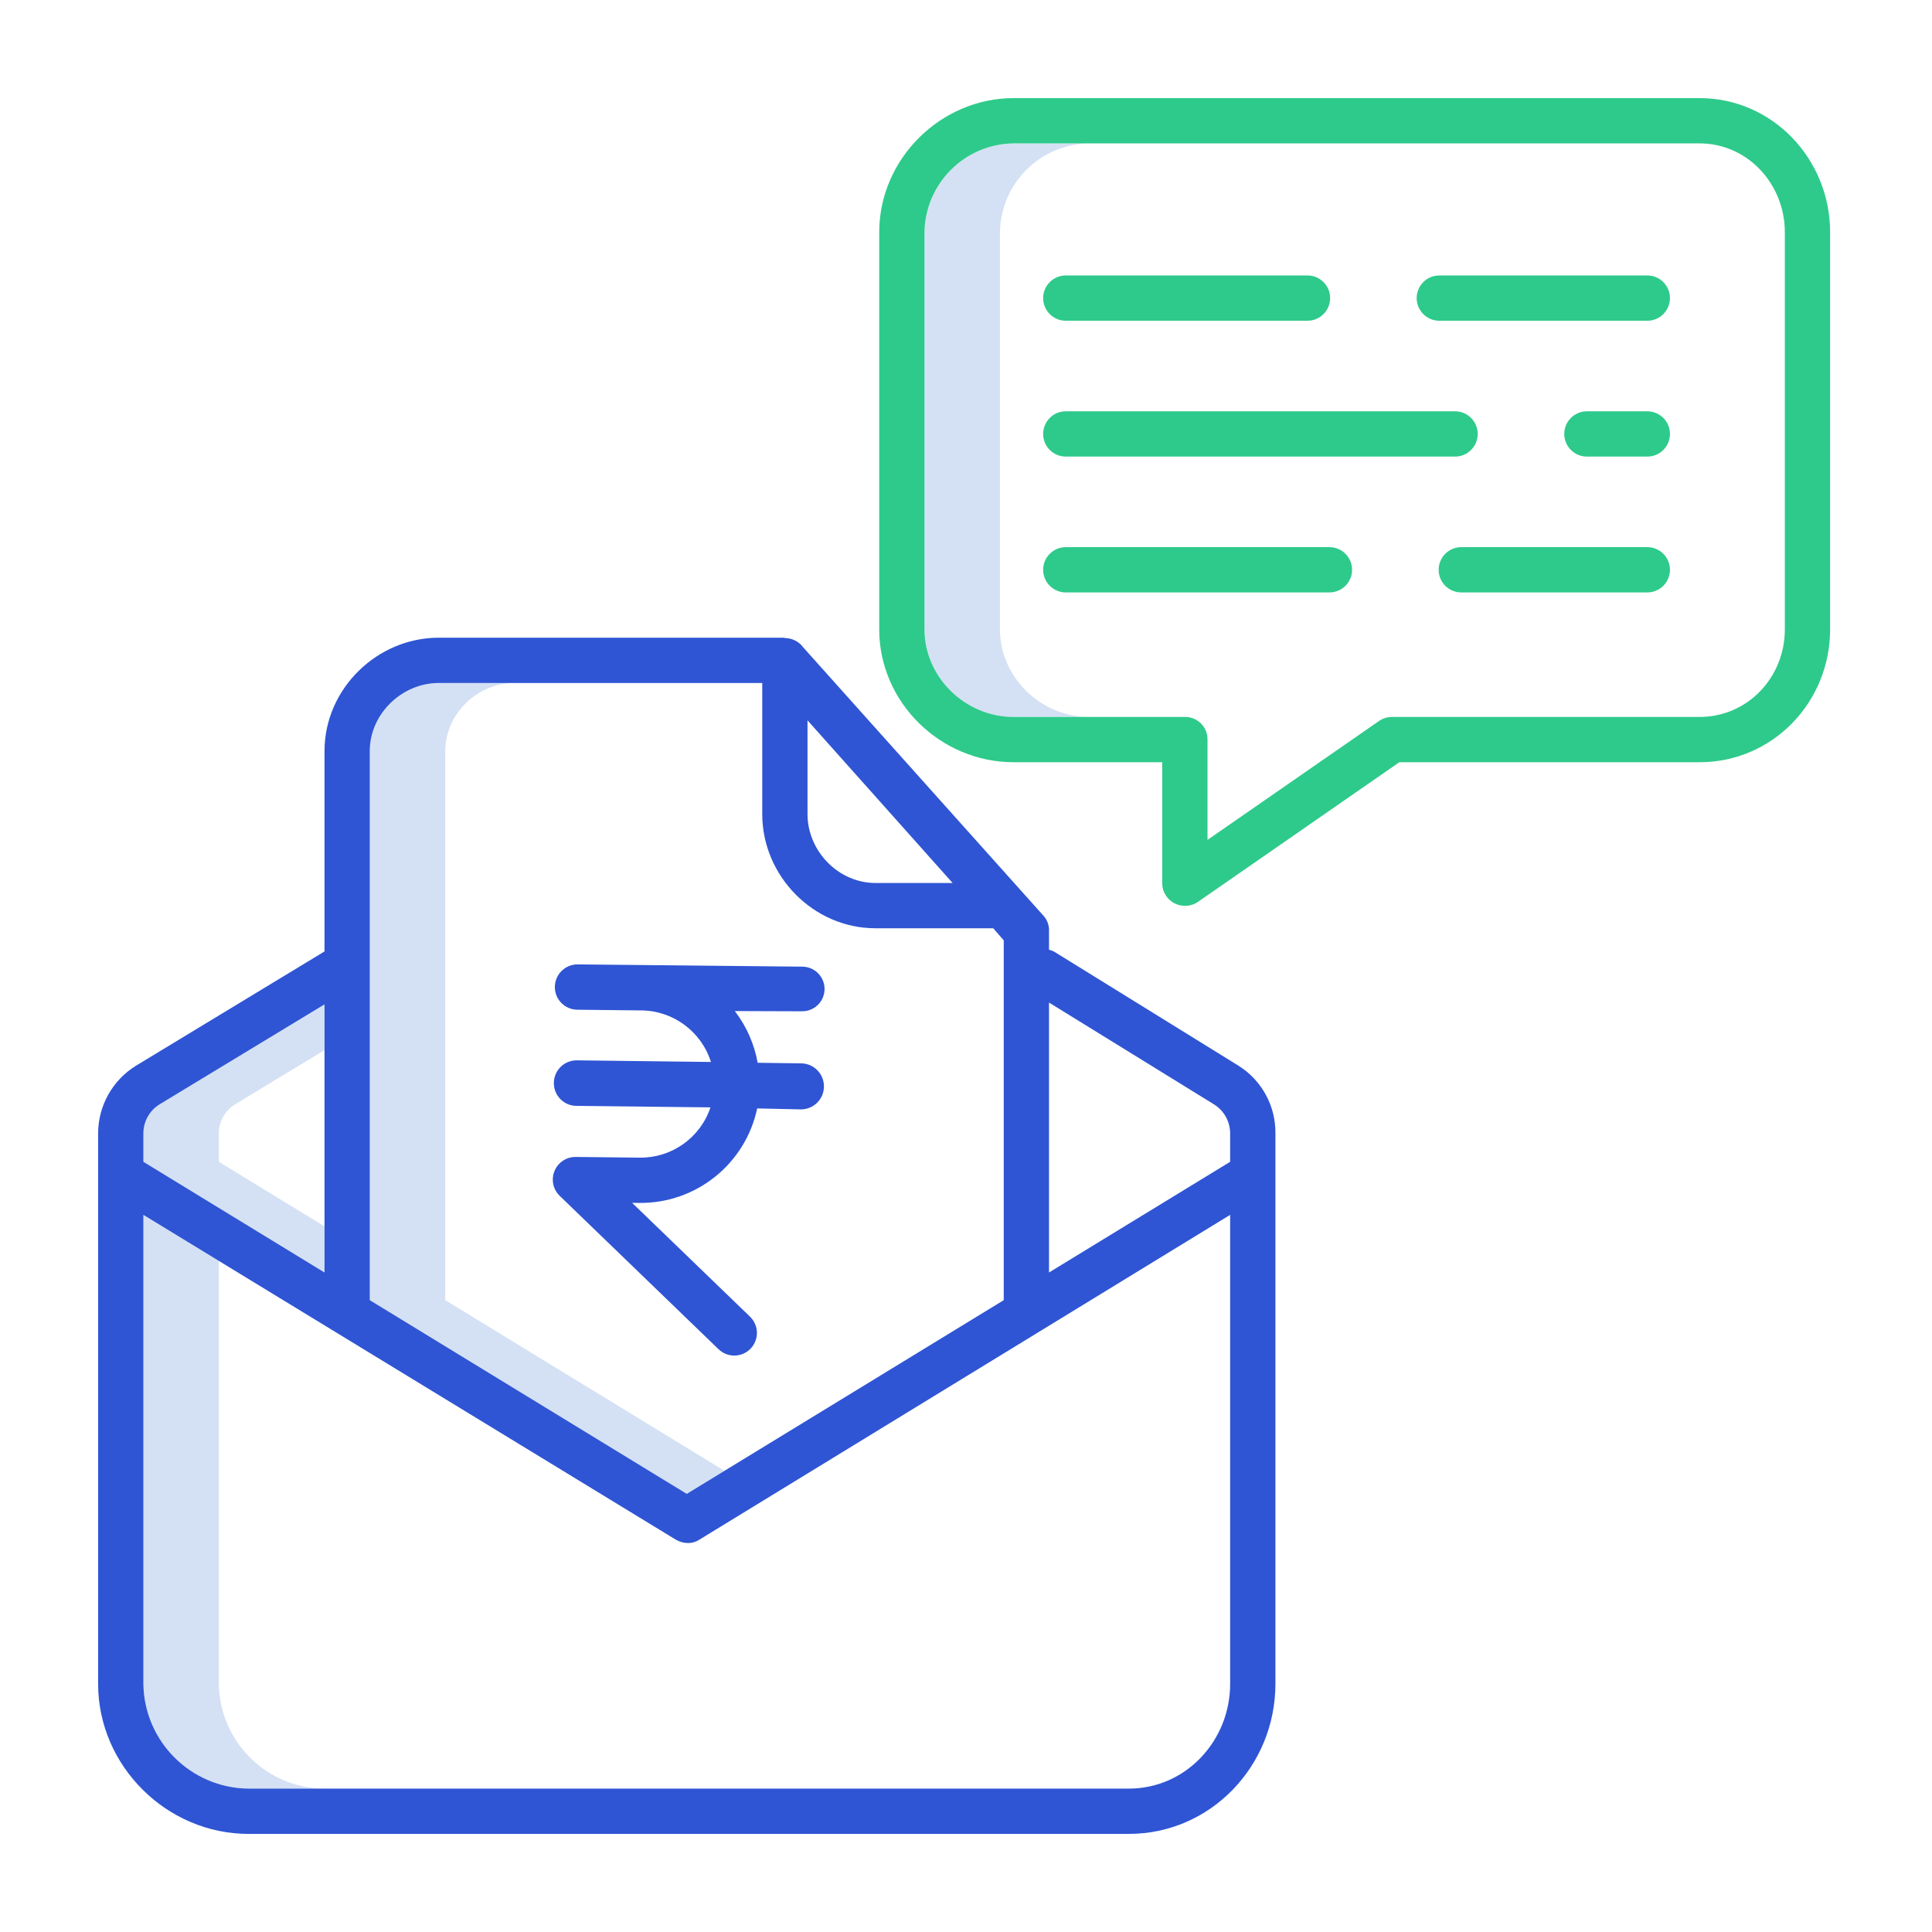
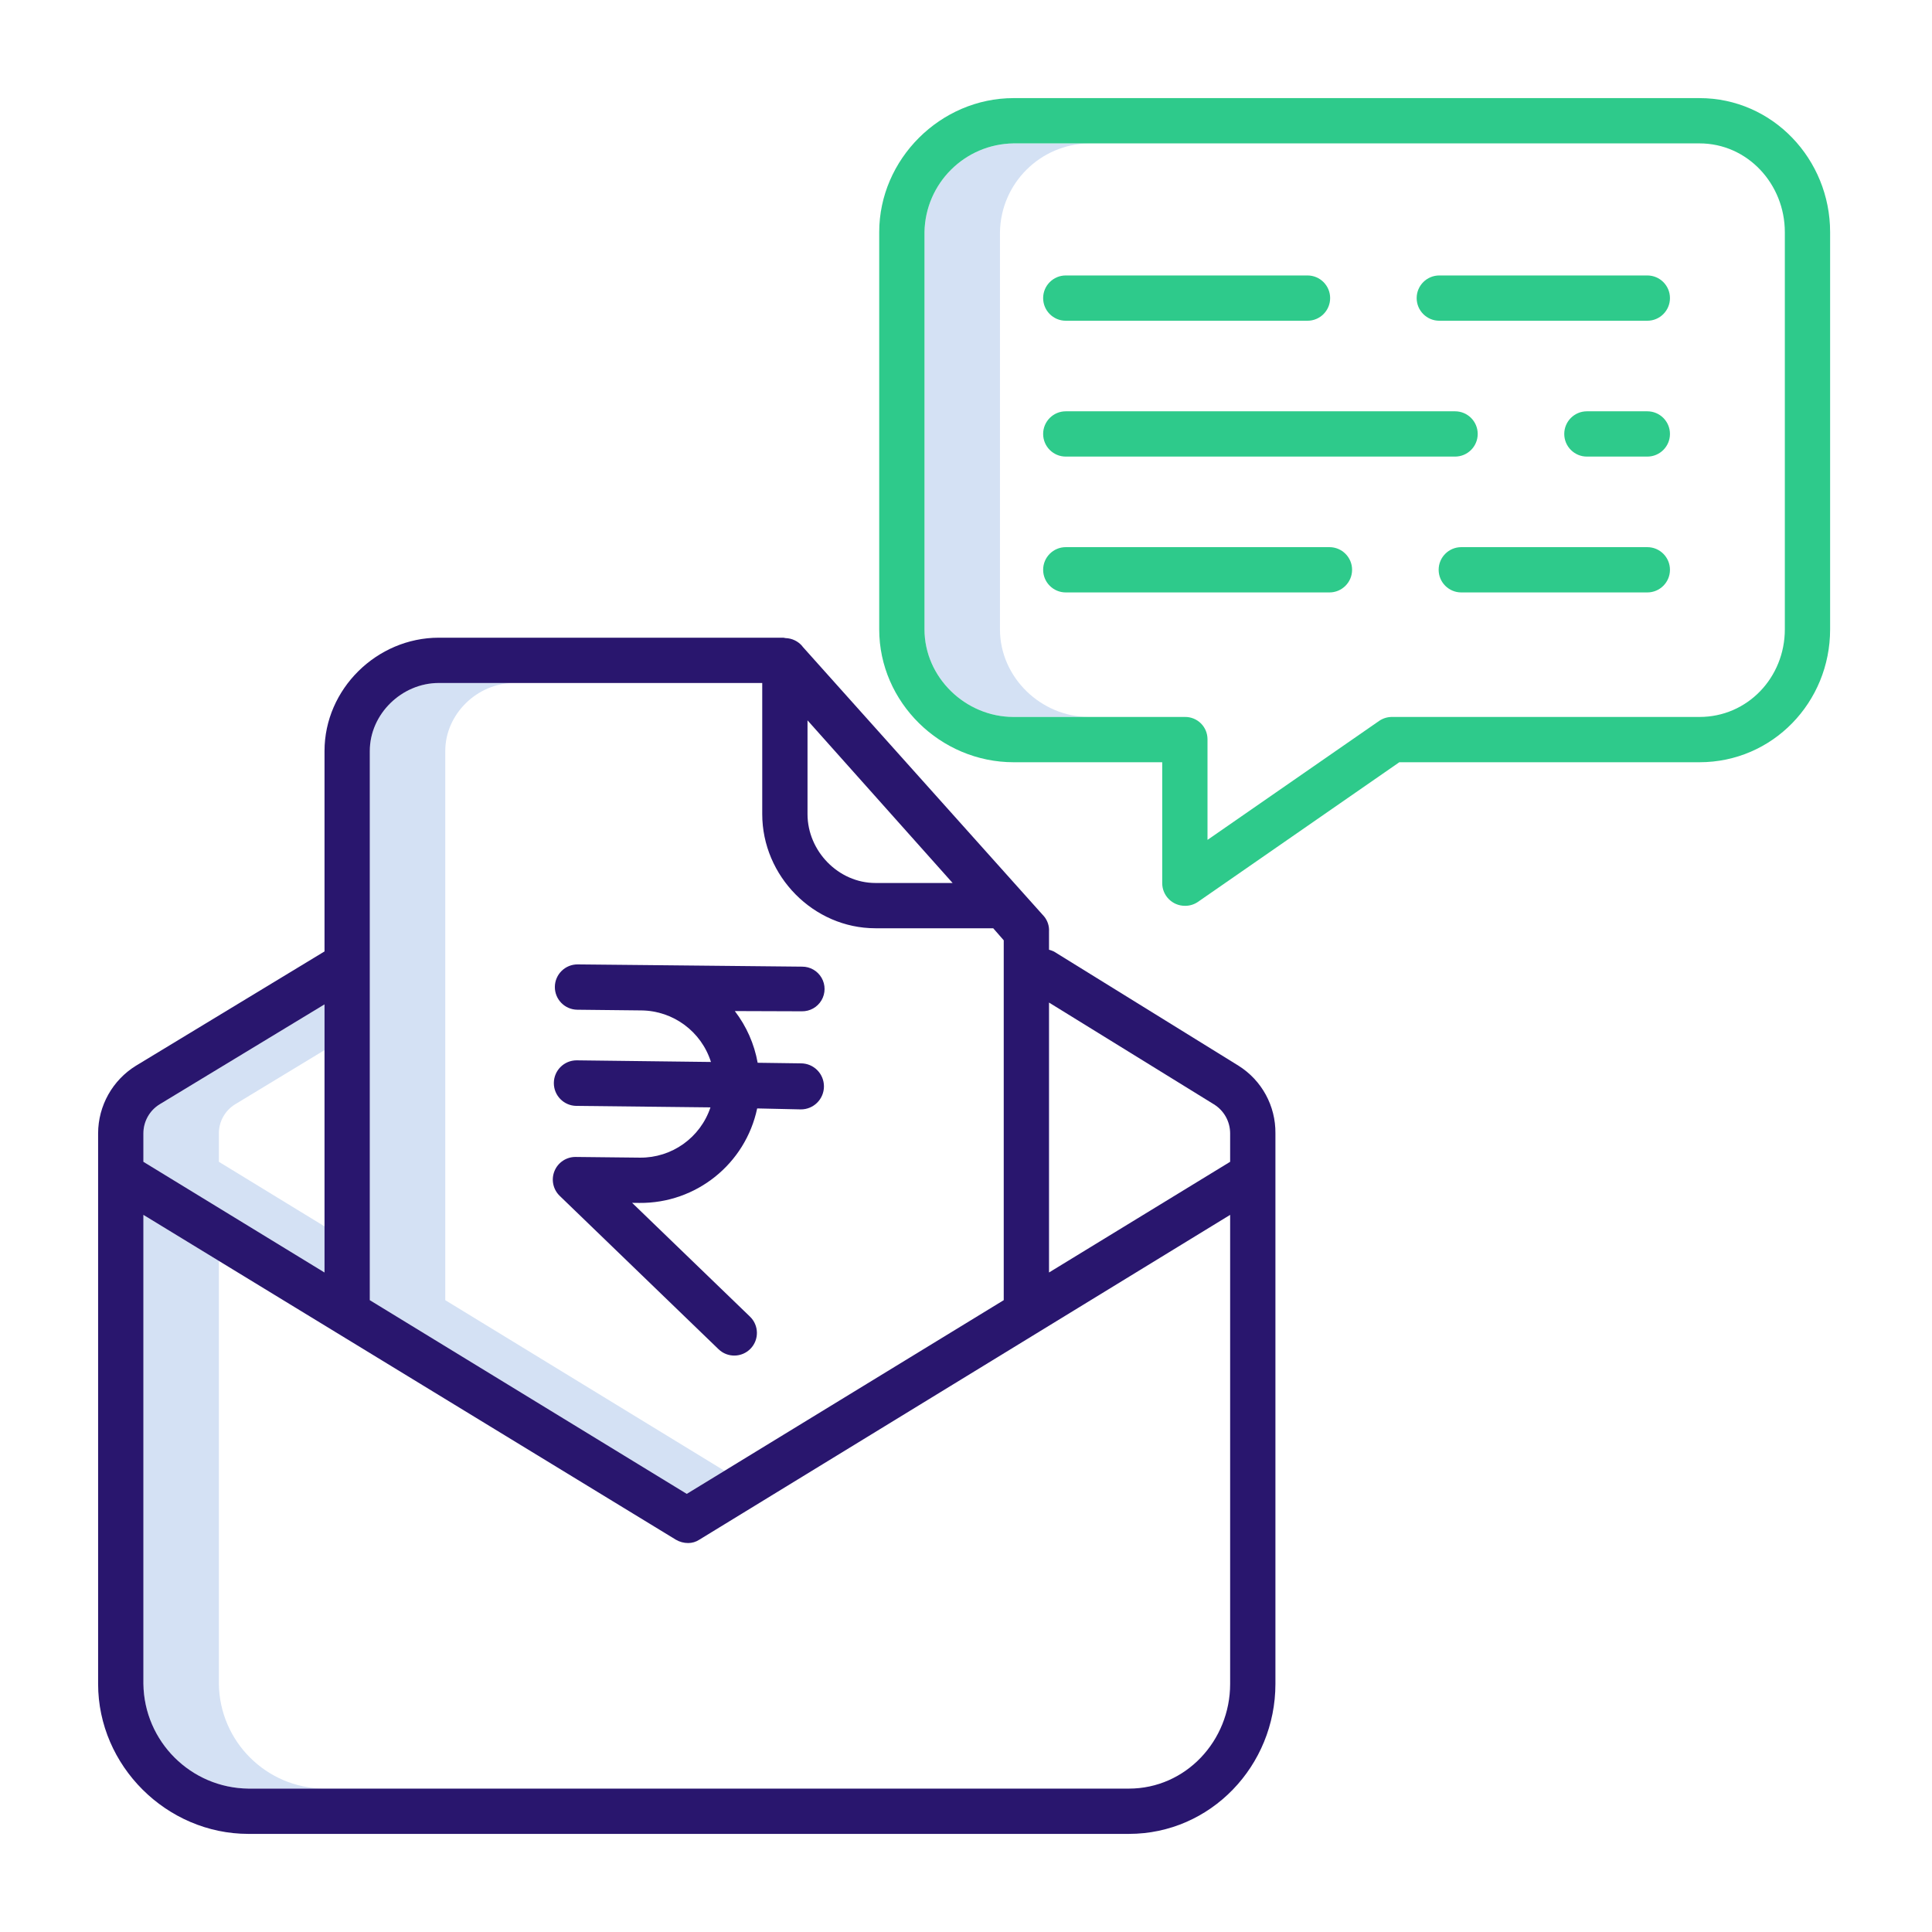
<svg xmlns="http://www.w3.org/2000/svg" id="Layer_1" data-name="Layer 1" viewBox="0 0 512 512" width="512" height="512">
  <path d="M118,344.556V199.027c0-9.806,8.479-18.027,18.286-18.027h-20C106.479,181,98,189.221,98,199.027V344.556l84,51.334,10-6.112Z" style="fill:#d4e1f4" />
  <path d="M58,307.888v-7.555a9.046,9.046,0,0,1,4.288-7.668L86,278.294V266.173L42.288,292.665A9.046,9.046,0,0,0,38,300.333v7.555l48,29.334V325Z" style="fill:#d4e1f4" />
  <path d="M58,446.254v-112.1l-20-12.2v124.3A28.152,28.152,0,0,0,65.833,474h20A28.152,28.152,0,0,1,58,446.254Z" style="fill:#d4e1f4" />
  <path d="M265,166.778V61.527A23.929,23.929,0,0,1,288.614,38h-20A23.929,23.929,0,0,0,245,61.527V166.778C245,179.523,255.869,190,268.614,190h20C275.869,190,265,179.523,265,166.778Z" style="fill:#d4e1f4" />
-   <path d="M299.167,486C320.855,486,338,467.942,338,446.254V300.333a20.886,20.886,0,0,0-9.777-17.905l-48.886-30.245c-.2-.124-.6-.237-.813-.336L278,251.69v-4.8a5.785,5.785,0,0,0-1.284-4.007l-64.027-71.518c-.042-.046-.031-.081-.074-.126a6.036,6.036,0,0,0-4.432-2.137c-.2,0-.371-.106-.568-.106H116.286C99.862,169,86,182.6,86,199.027v53.114L36.05,282.414A21.128,21.128,0,0,0,26,300.333V446.254C26,467.942,44.145,486,65.833,486Zm22.526-193.346A9.053,9.053,0,0,1,326,300.333v7.555l-48,29.334V265.69ZM214,190.9,252.45,234H232c-9.807,0-18-8.451-18-18.258ZM116.286,181H202v34.742C202,232.166,215.576,246,232,246h31.214L266,249.19v95.366L182,395.89,98,344.556V199.027C98,189.221,106.479,181,116.286,181Zm-74,111.665L86,266.173v71.049L38,307.888v-7.555A9.046,9.046,0,0,1,42.288,292.665ZM38,446.254v-124.3l141.121,86.088a6.438,6.438,0,0,0,3.254.88,5.365,5.365,0,0,0,2.941-.88L326,321.953v124.3C326,461.325,314.238,474,299.167,474H65.833A28.152,28.152,0,0,1,38,446.254Z" style="fill:#2f55d4" />
-   <path d="M169.577,306.787l-17.013-.183a6,6,0,0,0-4.231,10.317l42.089,40.637a6,6,0,1,0,8.335-8.633L167.52,318.766l1.928.021a31.59,31.59,0,0,0,31.21-25.043l11.5.256h.066a6.1,6.1,0,0,0,.063-12.2l-11.5-.157a31.654,31.654,0,0,0-6.056-13.7l17.705.06h.065a5.916,5.916,0,1,0,.063-11.831l-42.44-.427-17.012-.168a6.005,6.005,0,0,0-.129,12.01l17.012.185a19.543,19.543,0,0,1,18.414,13.66L152.838,281h-.066a6.037,6.037,0,0,0-.063,12.073l35.571.393a19.5,19.5,0,0,1-18.7,13.321Z" style="fill:#2f55d4" />
+   <path d="M299.167,486C320.855,486,338,467.942,338,446.254V300.333a20.886,20.886,0,0,0-9.777-17.905l-48.886-30.245c-.2-.124-.6-.237-.813-.336L278,251.69v-4.8a5.785,5.785,0,0,0-1.284-4.007l-64.027-71.518c-.042-.046-.031-.081-.074-.126a6.036,6.036,0,0,0-4.432-2.137c-.2,0-.371-.106-.568-.106H116.286C99.862,169,86,182.6,86,199.027v53.114L36.05,282.414A21.128,21.128,0,0,0,26,300.333V446.254C26,467.942,44.145,486,65.833,486Zm22.526-193.346A9.053,9.053,0,0,1,326,300.333v7.555l-48,29.334V265.69ZM214,190.9,252.45,234H232c-9.807,0-18-8.451-18-18.258ZM116.286,181H202v34.742C202,232.166,215.576,246,232,246h31.214L266,249.19v95.366L182,395.89,98,344.556V199.027C98,189.221,106.479,181,116.286,181Zm-74,111.665L86,266.173v71.049L38,307.888v-7.555A9.046,9.046,0,0,1,42.288,292.665ZM38,446.254v-124.3l141.121,86.088a6.438,6.438,0,0,0,3.254.88,5.365,5.365,0,0,0,2.941-.88L326,321.953v124.3C326,461.325,314.238,474,299.167,474H65.833A28.152,28.152,0,0,1,38,446.254Z" style="fill:#29166e" />
+   <path d="M169.577,306.787l-17.013-.183a6,6,0,0,0-4.231,10.317l42.089,40.637a6,6,0,1,0,8.335-8.633L167.52,318.766l1.928.021a31.59,31.59,0,0,0,31.21-25.043l11.5.256h.066a6.1,6.1,0,0,0,.063-12.2l-11.5-.157a31.654,31.654,0,0,0-6.056-13.7l17.705.06h.065a5.916,5.916,0,1,0,.063-11.831l-42.44-.427-17.012-.168a6.005,6.005,0,0,0-.129,12.01l17.012.185a19.543,19.543,0,0,1,18.414,13.66L152.838,281h-.066a6.037,6.037,0,0,0-.063,12.073l35.571.393a19.5,19.5,0,0,1-18.7,13.321Z" style="fill:#29166e" />
  <path d="M282.443,85H346.5a6,6,0,0,0,0-12H282.443a6,6,0,0,0,0,12Z" style="fill:#2eca8b" />
  <path d="M436.557,73H381.431a6,6,0,0,0,0,12h55.126a6,6,0,0,0,0-12Z" style="fill:#2eca8b" />
  <path d="M391.607,115a6,6,0,0,0-6-6H282.443a6,6,0,0,0,0,12H385.607A6,6,0,0,0,391.607,115Z" style="fill:#2eca8b" />
  <path d="M436.557,109H420.544a6,6,0,0,0,0,12h16.013a6,6,0,0,0,0-12Z" style="fill:#2eca8b" />
  <path d="M352.317,145H282.443a6,6,0,0,0,0,12h69.874a6,6,0,0,0,0-12Z" style="fill:#2eca8b" />
  <path d="M436.557,145h-49.3a6,6,0,0,0,0,12h49.3a6,6,0,0,0,0-12Z" style="fill:#2eca8b" />
  <path d="M450.386,26H268.614C249.252,26,233,42.165,233,61.527V166.778C233,186.141,249.252,202,268.614,202H308v32.051a6.008,6.008,0,0,0,6.006,6,5.941,5.941,0,0,0,3.424-1.018L370.837,202h79.549C469.748,202,485,186.141,485,166.778V61.527C485,42.165,469.748,26,450.386,26ZM473,166.778C473,179.523,463.131,190,450.386,190H368.958a5.964,5.964,0,0,0-3.427,1.018L320,222.579V195.893A5.9,5.9,0,0,0,314.009,190h-45.4C255.869,190,245,179.523,245,166.778V61.527A23.929,23.929,0,0,1,268.614,38H450.386C463.131,38,473,48.782,473,61.527Z" style="fill:#2eca8b" />
</svg>
